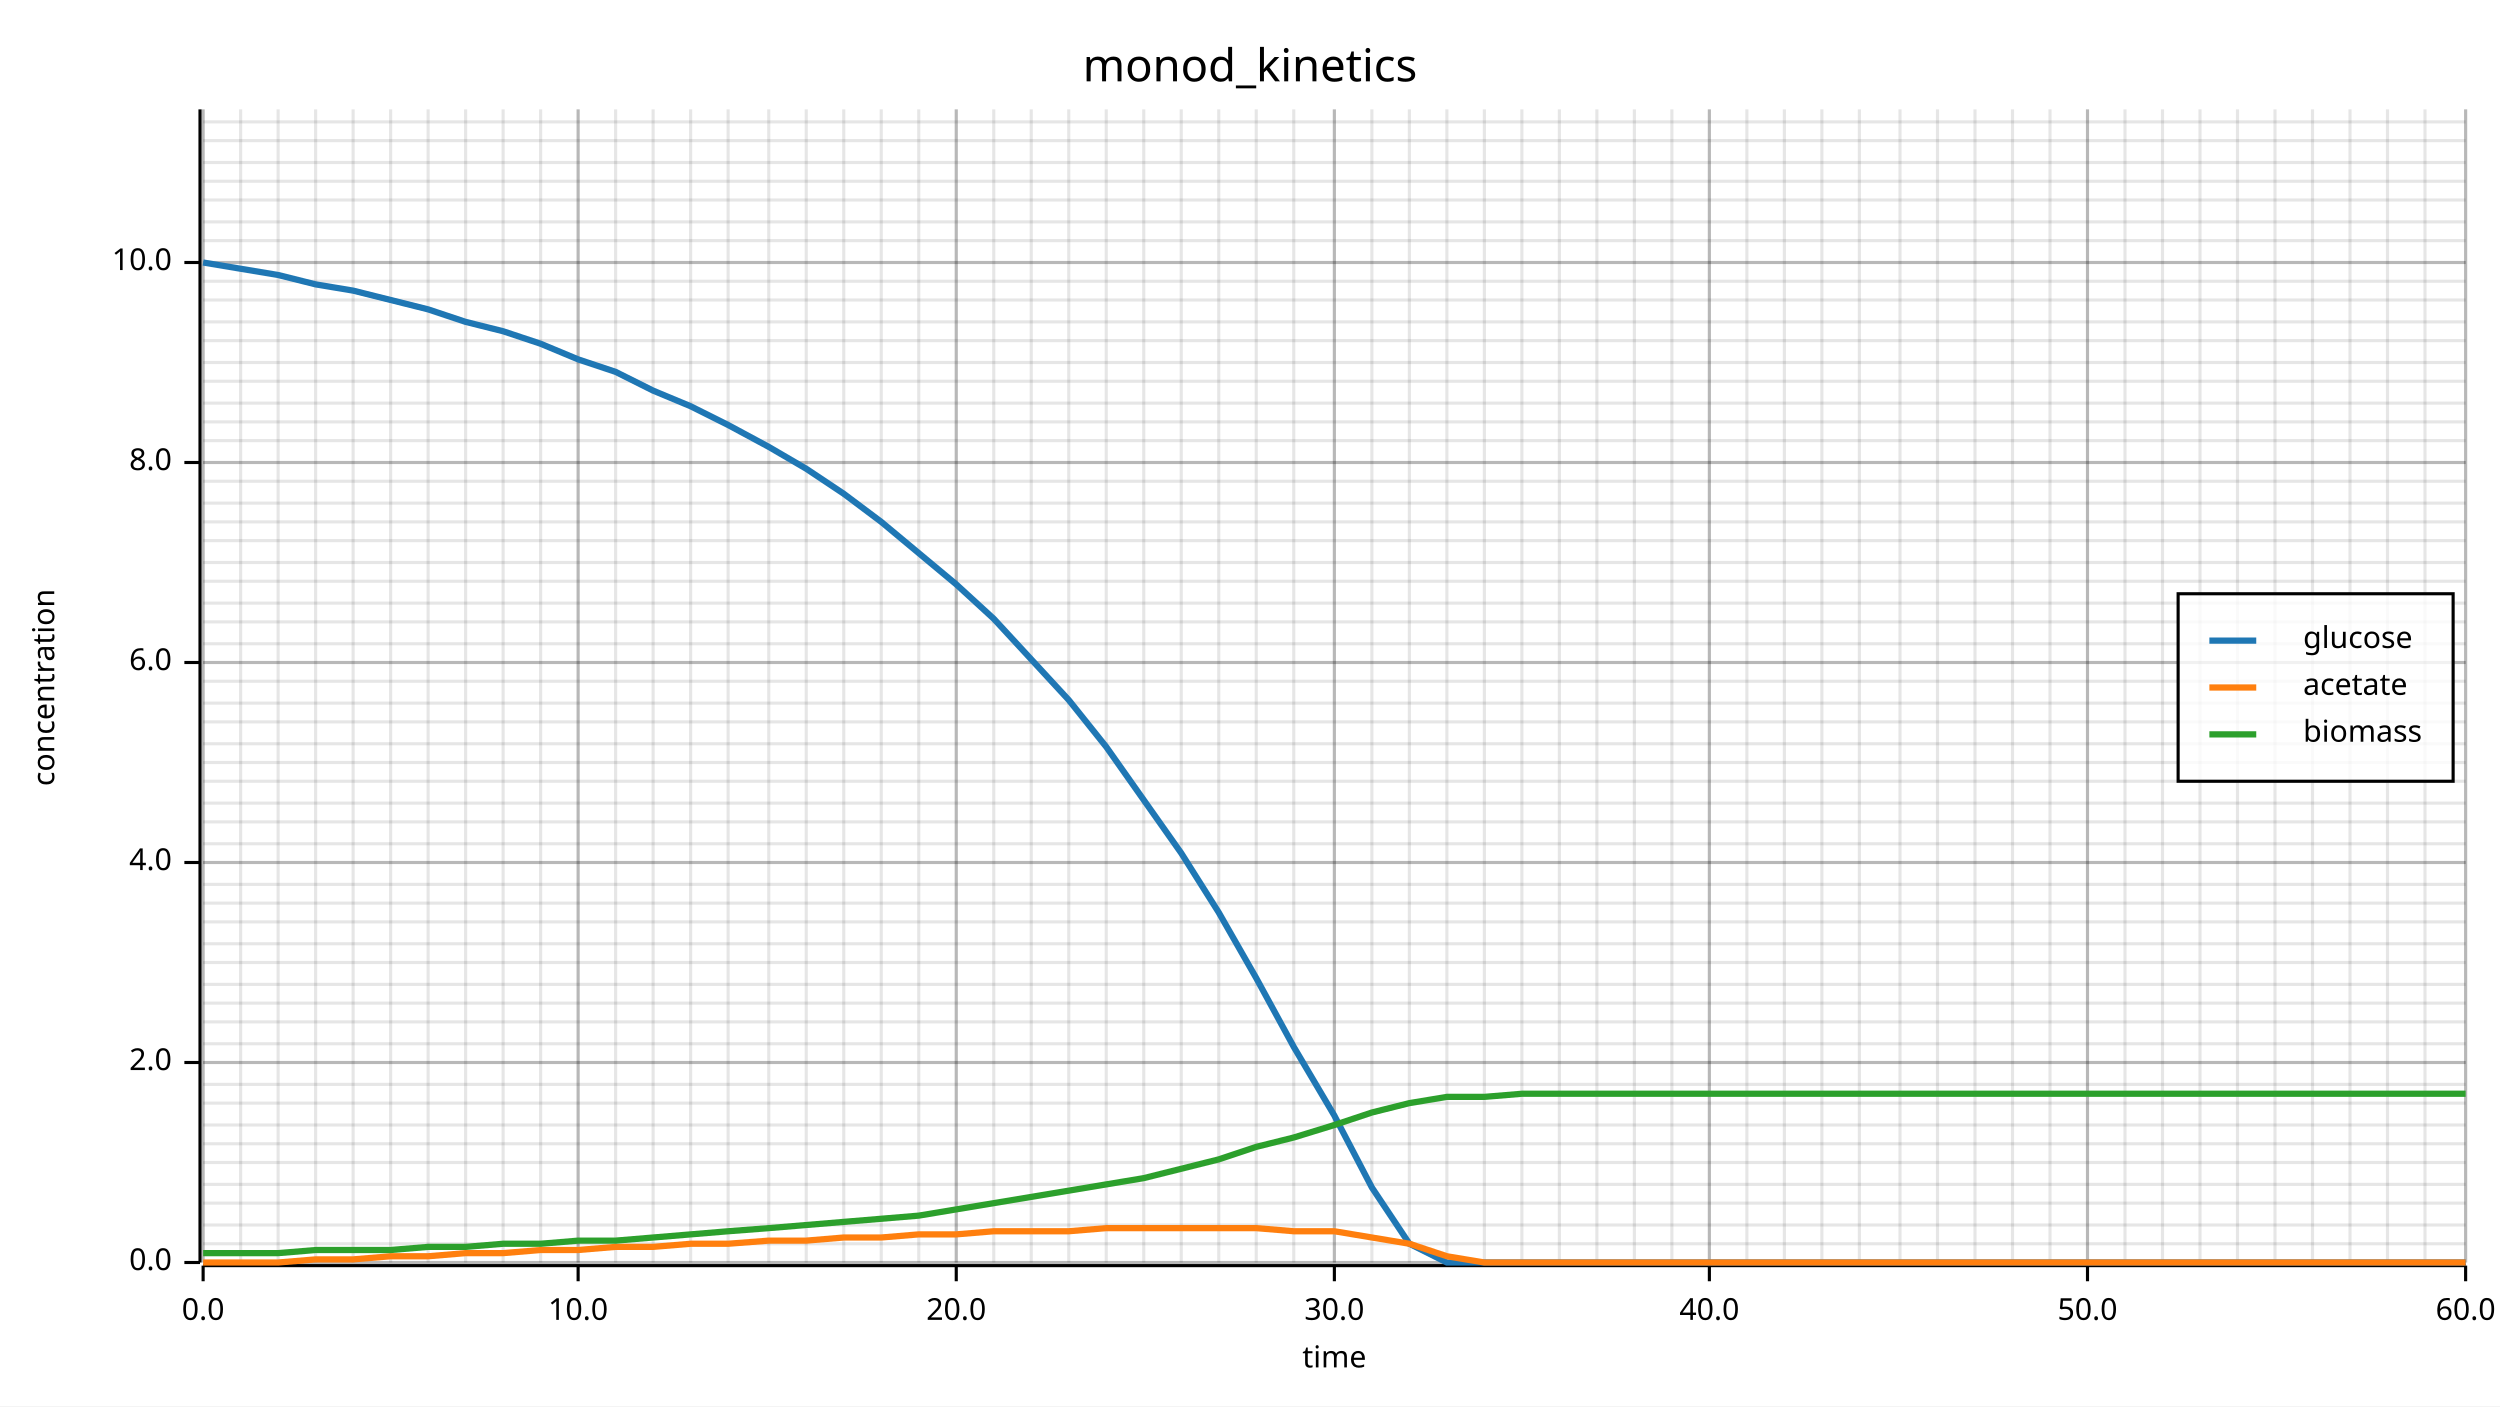
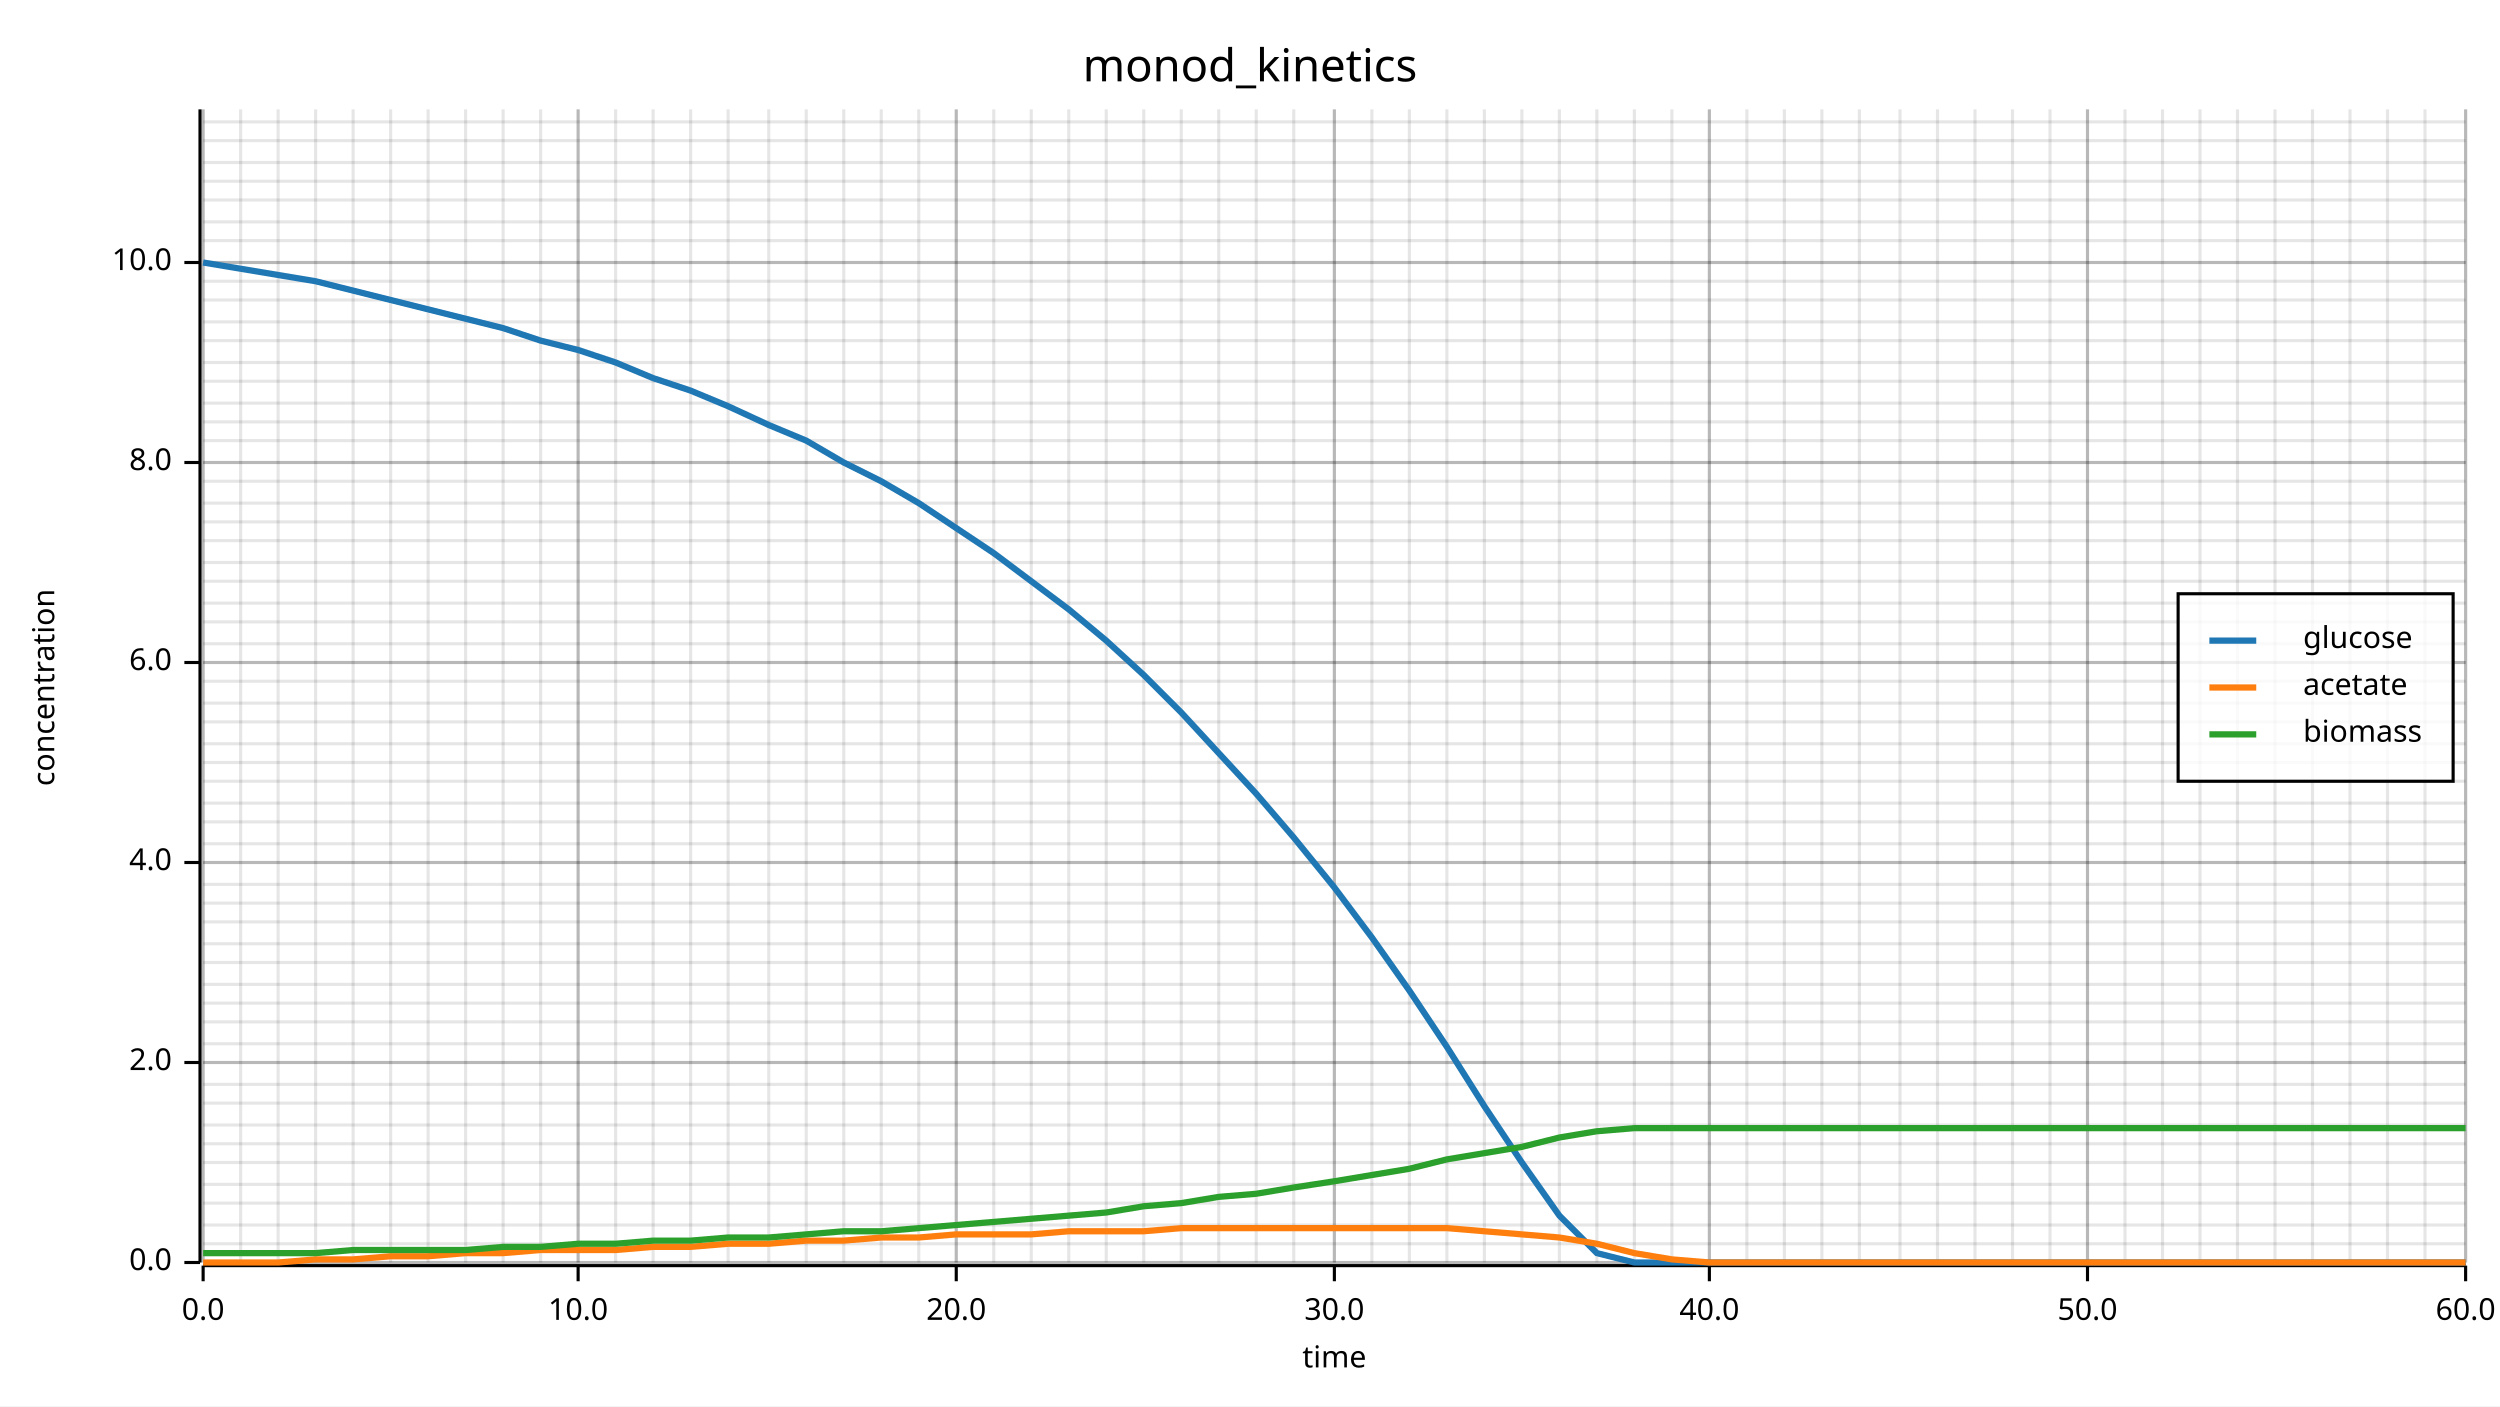
<svg xmlns="http://www.w3.org/2000/svg" width="800" height="450" viewBox="0 0 800 450">
  <rect x="0" y="0" width="800" height="450" opacity="1" fill="#FFFFFF" stroke="none" />
  <text x="400" y="15" dy="0.76em" text-anchor="middle" font-family="sans-serif" font-size="14.516" opacity="1" fill="#000000">
monod_kinetics
</text>
  <line opacity="0.1" stroke="#000000" stroke-width="1" x1="65" y1="404" x2="65" y2="35" />
  <line opacity="0.1" stroke="#000000" stroke-width="1" x1="77" y1="404" x2="77" y2="35" />
  <line opacity="0.1" stroke="#000000" stroke-width="1" x1="89" y1="404" x2="89" y2="35" />
  <line opacity="0.1" stroke="#000000" stroke-width="1" x1="101" y1="404" x2="101" y2="35" />
  <line opacity="0.1" stroke="#000000" stroke-width="1" x1="113" y1="404" x2="113" y2="35" />
  <line opacity="0.1" stroke="#000000" stroke-width="1" x1="125" y1="404" x2="125" y2="35" />
  <line opacity="0.1" stroke="#000000" stroke-width="1" x1="137" y1="404" x2="137" y2="35" />
  <line opacity="0.1" stroke="#000000" stroke-width="1" x1="149" y1="404" x2="149" y2="35" />
  <line opacity="0.1" stroke="#000000" stroke-width="1" x1="161" y1="404" x2="161" y2="35" />
  <line opacity="0.1" stroke="#000000" stroke-width="1" x1="173" y1="404" x2="173" y2="35" />
  <line opacity="0.1" stroke="#000000" stroke-width="1" x1="185" y1="404" x2="185" y2="35" />
  <line opacity="0.1" stroke="#000000" stroke-width="1" x1="197" y1="404" x2="197" y2="35" />
  <line opacity="0.1" stroke="#000000" stroke-width="1" x1="209" y1="404" x2="209" y2="35" />
  <line opacity="0.1" stroke="#000000" stroke-width="1" x1="221" y1="404" x2="221" y2="35" />
  <line opacity="0.1" stroke="#000000" stroke-width="1" x1="233" y1="404" x2="233" y2="35" />
  <line opacity="0.1" stroke="#000000" stroke-width="1" x1="246" y1="404" x2="246" y2="35" />
  <line opacity="0.1" stroke="#000000" stroke-width="1" x1="258" y1="404" x2="258" y2="35" />
  <line opacity="0.1" stroke="#000000" stroke-width="1" x1="270" y1="404" x2="270" y2="35" />
  <line opacity="0.1" stroke="#000000" stroke-width="1" x1="282" y1="404" x2="282" y2="35" />
  <line opacity="0.1" stroke="#000000" stroke-width="1" x1="294" y1="404" x2="294" y2="35" />
  <line opacity="0.1" stroke="#000000" stroke-width="1" x1="306" y1="404" x2="306" y2="35" />
  <line opacity="0.1" stroke="#000000" stroke-width="1" x1="318" y1="404" x2="318" y2="35" />
  <line opacity="0.1" stroke="#000000" stroke-width="1" x1="330" y1="404" x2="330" y2="35" />
  <line opacity="0.1" stroke="#000000" stroke-width="1" x1="342" y1="404" x2="342" y2="35" />
  <line opacity="0.1" stroke="#000000" stroke-width="1" x1="354" y1="404" x2="354" y2="35" />
  <line opacity="0.1" stroke="#000000" stroke-width="1" x1="366" y1="404" x2="366" y2="35" />
  <line opacity="0.1" stroke="#000000" stroke-width="1" x1="378" y1="404" x2="378" y2="35" />
  <line opacity="0.1" stroke="#000000" stroke-width="1" x1="390" y1="404" x2="390" y2="35" />
  <line opacity="0.1" stroke="#000000" stroke-width="1" x1="402" y1="404" x2="402" y2="35" />
  <line opacity="0.1" stroke="#000000" stroke-width="1" x1="414" y1="404" x2="414" y2="35" />
  <line opacity="0.1" stroke="#000000" stroke-width="1" x1="427" y1="404" x2="427" y2="35" />
  <line opacity="0.1" stroke="#000000" stroke-width="1" x1="439" y1="404" x2="439" y2="35" />
  <line opacity="0.1" stroke="#000000" stroke-width="1" x1="451" y1="404" x2="451" y2="35" />
  <line opacity="0.1" stroke="#000000" stroke-width="1" x1="463" y1="404" x2="463" y2="35" />
  <line opacity="0.1" stroke="#000000" stroke-width="1" x1="475" y1="404" x2="475" y2="35" />
  <line opacity="0.1" stroke="#000000" stroke-width="1" x1="487" y1="404" x2="487" y2="35" />
  <line opacity="0.1" stroke="#000000" stroke-width="1" x1="499" y1="404" x2="499" y2="35" />
  <line opacity="0.1" stroke="#000000" stroke-width="1" x1="511" y1="404" x2="511" y2="35" />
  <line opacity="0.1" stroke="#000000" stroke-width="1" x1="523" y1="404" x2="523" y2="35" />
  <line opacity="0.1" stroke="#000000" stroke-width="1" x1="535" y1="404" x2="535" y2="35" />
  <line opacity="0.1" stroke="#000000" stroke-width="1" x1="547" y1="404" x2="547" y2="35" />
  <line opacity="0.1" stroke="#000000" stroke-width="1" x1="559" y1="404" x2="559" y2="35" />
  <line opacity="0.1" stroke="#000000" stroke-width="1" x1="571" y1="404" x2="571" y2="35" />
  <line opacity="0.1" stroke="#000000" stroke-width="1" x1="583" y1="404" x2="583" y2="35" />
  <line opacity="0.1" stroke="#000000" stroke-width="1" x1="595" y1="404" x2="595" y2="35" />
  <line opacity="0.1" stroke="#000000" stroke-width="1" x1="608" y1="404" x2="608" y2="35" />
  <line opacity="0.1" stroke="#000000" stroke-width="1" x1="620" y1="404" x2="620" y2="35" />
  <line opacity="0.1" stroke="#000000" stroke-width="1" x1="632" y1="404" x2="632" y2="35" />
  <line opacity="0.1" stroke="#000000" stroke-width="1" x1="644" y1="404" x2="644" y2="35" />
  <line opacity="0.1" stroke="#000000" stroke-width="1" x1="656" y1="404" x2="656" y2="35" />
  <line opacity="0.1" stroke="#000000" stroke-width="1" x1="668" y1="404" x2="668" y2="35" />
  <line opacity="0.1" stroke="#000000" stroke-width="1" x1="680" y1="404" x2="680" y2="35" />
  <line opacity="0.1" stroke="#000000" stroke-width="1" x1="692" y1="404" x2="692" y2="35" />
  <line opacity="0.1" stroke="#000000" stroke-width="1" x1="704" y1="404" x2="704" y2="35" />
  <line opacity="0.1" stroke="#000000" stroke-width="1" x1="716" y1="404" x2="716" y2="35" />
  <line opacity="0.1" stroke="#000000" stroke-width="1" x1="728" y1="404" x2="728" y2="35" />
  <line opacity="0.1" stroke="#000000" stroke-width="1" x1="740" y1="404" x2="740" y2="35" />
  <line opacity="0.1" stroke="#000000" stroke-width="1" x1="752" y1="404" x2="752" y2="35" />
  <line opacity="0.1" stroke="#000000" stroke-width="1" x1="764" y1="404" x2="764" y2="35" />
  <line opacity="0.1" stroke="#000000" stroke-width="1" x1="776" y1="404" x2="776" y2="35" />
  <line opacity="0.1" stroke="#000000" stroke-width="1" x1="789" y1="404" x2="789" y2="35" />
  <line opacity="0.1" stroke="#000000" stroke-width="1" x1="65" y1="404" x2="789" y2="404" />
  <line opacity="0.1" stroke="#000000" stroke-width="1" x1="65" y1="398" x2="789" y2="398" />
  <line opacity="0.1" stroke="#000000" stroke-width="1" x1="65" y1="392" x2="789" y2="392" />
  <line opacity="0.1" stroke="#000000" stroke-width="1" x1="65" y1="385" x2="789" y2="385" />
  <line opacity="0.1" stroke="#000000" stroke-width="1" x1="65" y1="379" x2="789" y2="379" />
  <line opacity="0.1" stroke="#000000" stroke-width="1" x1="65" y1="372" x2="789" y2="372" />
  <line opacity="0.1" stroke="#000000" stroke-width="1" x1="65" y1="366" x2="789" y2="366" />
  <line opacity="0.1" stroke="#000000" stroke-width="1" x1="65" y1="360" x2="789" y2="360" />
  <line opacity="0.1" stroke="#000000" stroke-width="1" x1="65" y1="353" x2="789" y2="353" />
  <line opacity="0.1" stroke="#000000" stroke-width="1" x1="65" y1="347" x2="789" y2="347" />
  <line opacity="0.1" stroke="#000000" stroke-width="1" x1="65" y1="340" x2="789" y2="340" />
  <line opacity="0.1" stroke="#000000" stroke-width="1" x1="65" y1="334" x2="789" y2="334" />
  <line opacity="0.1" stroke="#000000" stroke-width="1" x1="65" y1="327" x2="789" y2="327" />
  <line opacity="0.1" stroke="#000000" stroke-width="1" x1="65" y1="321" x2="789" y2="321" />
  <line opacity="0.1" stroke="#000000" stroke-width="1" x1="65" y1="315" x2="789" y2="315" />
  <line opacity="0.1" stroke="#000000" stroke-width="1" x1="65" y1="308" x2="789" y2="308" />
  <line opacity="0.1" stroke="#000000" stroke-width="1" x1="65" y1="302" x2="789" y2="302" />
  <line opacity="0.1" stroke="#000000" stroke-width="1" x1="65" y1="295" x2="789" y2="295" />
  <line opacity="0.1" stroke="#000000" stroke-width="1" x1="65" y1="289" x2="789" y2="289" />
  <line opacity="0.1" stroke="#000000" stroke-width="1" x1="65" y1="283" x2="789" y2="283" />
  <line opacity="0.1" stroke="#000000" stroke-width="1" x1="65" y1="276" x2="789" y2="276" />
  <line opacity="0.1" stroke="#000000" stroke-width="1" x1="65" y1="270" x2="789" y2="270" />
  <line opacity="0.1" stroke="#000000" stroke-width="1" x1="65" y1="263" x2="789" y2="263" />
  <line opacity="0.1" stroke="#000000" stroke-width="1" x1="65" y1="257" x2="789" y2="257" />
  <line opacity="0.1" stroke="#000000" stroke-width="1" x1="65" y1="250" x2="789" y2="250" />
  <line opacity="0.1" stroke="#000000" stroke-width="1" x1="65" y1="244" x2="789" y2="244" />
  <line opacity="0.1" stroke="#000000" stroke-width="1" x1="65" y1="238" x2="789" y2="238" />
  <line opacity="0.1" stroke="#000000" stroke-width="1" x1="65" y1="231" x2="789" y2="231" />
  <line opacity="0.1" stroke="#000000" stroke-width="1" x1="65" y1="225" x2="789" y2="225" />
  <line opacity="0.1" stroke="#000000" stroke-width="1" x1="65" y1="218" x2="789" y2="218" />
  <line opacity="0.1" stroke="#000000" stroke-width="1" x1="65" y1="212" x2="789" y2="212" />
  <line opacity="0.1" stroke="#000000" stroke-width="1" x1="65" y1="206" x2="789" y2="206" />
  <line opacity="0.1" stroke="#000000" stroke-width="1" x1="65" y1="199" x2="789" y2="199" />
  <line opacity="0.1" stroke="#000000" stroke-width="1" x1="65" y1="193" x2="789" y2="193" />
  <line opacity="0.1" stroke="#000000" stroke-width="1" x1="65" y1="186" x2="789" y2="186" />
  <line opacity="0.1" stroke="#000000" stroke-width="1" x1="65" y1="180" x2="789" y2="180" />
  <line opacity="0.1" stroke="#000000" stroke-width="1" x1="65" y1="173" x2="789" y2="173" />
  <line opacity="0.1" stroke="#000000" stroke-width="1" x1="65" y1="167" x2="789" y2="167" />
  <line opacity="0.1" stroke="#000000" stroke-width="1" x1="65" y1="161" x2="789" y2="161" />
  <line opacity="0.1" stroke="#000000" stroke-width="1" x1="65" y1="154" x2="789" y2="154" />
  <line opacity="0.1" stroke="#000000" stroke-width="1" x1="65" y1="148" x2="789" y2="148" />
  <line opacity="0.1" stroke="#000000" stroke-width="1" x1="65" y1="141" x2="789" y2="141" />
  <line opacity="0.1" stroke="#000000" stroke-width="1" x1="65" y1="135" x2="789" y2="135" />
  <line opacity="0.1" stroke="#000000" stroke-width="1" x1="65" y1="129" x2="789" y2="129" />
  <line opacity="0.1" stroke="#000000" stroke-width="1" x1="65" y1="122" x2="789" y2="122" />
  <line opacity="0.1" stroke="#000000" stroke-width="1" x1="65" y1="116" x2="789" y2="116" />
  <line opacity="0.1" stroke="#000000" stroke-width="1" x1="65" y1="109" x2="789" y2="109" />
  <line opacity="0.1" stroke="#000000" stroke-width="1" x1="65" y1="103" x2="789" y2="103" />
  <line opacity="0.1" stroke="#000000" stroke-width="1" x1="65" y1="96" x2="789" y2="96" />
  <line opacity="0.1" stroke="#000000" stroke-width="1" x1="65" y1="90" x2="789" y2="90" />
  <line opacity="0.1" stroke="#000000" stroke-width="1" x1="65" y1="84" x2="789" y2="84" />
  <line opacity="0.1" stroke="#000000" stroke-width="1" x1="65" y1="77" x2="789" y2="77" />
  <line opacity="0.1" stroke="#000000" stroke-width="1" x1="65" y1="71" x2="789" y2="71" />
  <line opacity="0.1" stroke="#000000" stroke-width="1" x1="65" y1="64" x2="789" y2="64" />
  <line opacity="0.1" stroke="#000000" stroke-width="1" x1="65" y1="58" x2="789" y2="58" />
  <line opacity="0.1" stroke="#000000" stroke-width="1" x1="65" y1="52" x2="789" y2="52" />
  <line opacity="0.1" stroke="#000000" stroke-width="1" x1="65" y1="45" x2="789" y2="45" />
  <line opacity="0.1" stroke="#000000" stroke-width="1" x1="65" y1="39" x2="789" y2="39" />
  <text x="10" y="220" dy="0.76em" text-anchor="middle" font-family="sans-serif" font-size="9.677" opacity="1" fill="#000000" transform="rotate(270, 10, 220)">
concentration
</text>
  <text x="427" y="440" dy="-0.5ex" text-anchor="middle" font-family="sans-serif" font-size="9.677" opacity="1" fill="#000000">
time
</text>
  <line opacity="0.2" stroke="#000000" stroke-width="1" x1="65" y1="404" x2="65" y2="35" />
  <line opacity="0.2" stroke="#000000" stroke-width="1" x1="185" y1="404" x2="185" y2="35" />
  <line opacity="0.2" stroke="#000000" stroke-width="1" x1="306" y1="404" x2="306" y2="35" />
  <line opacity="0.2" stroke="#000000" stroke-width="1" x1="427" y1="404" x2="427" y2="35" />
  <line opacity="0.2" stroke="#000000" stroke-width="1" x1="547" y1="404" x2="547" y2="35" />
  <line opacity="0.2" stroke="#000000" stroke-width="1" x1="668" y1="404" x2="668" y2="35" />
  <line opacity="0.2" stroke="#000000" stroke-width="1" x1="789" y1="404" x2="789" y2="35" />
  <line opacity="0.2" stroke="#000000" stroke-width="1" x1="65" y1="404" x2="789" y2="404" />
  <line opacity="0.2" stroke="#000000" stroke-width="1" x1="65" y1="340" x2="789" y2="340" />
  <line opacity="0.2" stroke="#000000" stroke-width="1" x1="65" y1="276" x2="789" y2="276" />
  <line opacity="0.2" stroke="#000000" stroke-width="1" x1="65" y1="212" x2="789" y2="212" />
  <line opacity="0.2" stroke="#000000" stroke-width="1" x1="65" y1="148" x2="789" y2="148" />
  <line opacity="0.2" stroke="#000000" stroke-width="1" x1="65" y1="84" x2="789" y2="84" />
  <polyline fill="none" opacity="1" stroke="#000000" stroke-width="1" points="64,35 64,404 " />
  <text x="55" y="404" dy="0.5ex" text-anchor="end" font-family="sans-serif" font-size="9.677" opacity="1" fill="#000000">
0.0
</text>
  <polyline fill="none" opacity="1" stroke="#000000" stroke-width="1" points="59,404 64,404 " />
  <text x="55" y="340" dy="0.5ex" text-anchor="end" font-family="sans-serif" font-size="9.677" opacity="1" fill="#000000">
2.0
</text>
  <polyline fill="none" opacity="1" stroke="#000000" stroke-width="1" points="59,340 64,340 " />
  <text x="55" y="276" dy="0.5ex" text-anchor="end" font-family="sans-serif" font-size="9.677" opacity="1" fill="#000000">
4.0
</text>
  <polyline fill="none" opacity="1" stroke="#000000" stroke-width="1" points="59,276 64,276 " />
  <text x="55" y="212" dy="0.5ex" text-anchor="end" font-family="sans-serif" font-size="9.677" opacity="1" fill="#000000">
6.0
</text>
  <polyline fill="none" opacity="1" stroke="#000000" stroke-width="1" points="59,212 64,212 " />
  <text x="55" y="148" dy="0.5ex" text-anchor="end" font-family="sans-serif" font-size="9.677" opacity="1" fill="#000000">
8.0
</text>
  <polyline fill="none" opacity="1" stroke="#000000" stroke-width="1" points="59,148 64,148 " />
  <text x="55" y="84" dy="0.5ex" text-anchor="end" font-family="sans-serif" font-size="9.677" opacity="1" fill="#000000">
10.0
</text>
  <polyline fill="none" opacity="1" stroke="#000000" stroke-width="1" points="59,84 64,84 " />
  <polyline fill="none" opacity="1" stroke="#000000" stroke-width="1" points="65,405 789,405 " />
  <text x="65" y="415" dy="0.76em" text-anchor="middle" font-family="sans-serif" font-size="9.677" opacity="1" fill="#000000">
0.0
</text>
  <polyline fill="none" opacity="1" stroke="#000000" stroke-width="1" points="65,405 65,410 " />
  <text x="185" y="415" dy="0.76em" text-anchor="middle" font-family="sans-serif" font-size="9.677" opacity="1" fill="#000000">
10.0
</text>
  <polyline fill="none" opacity="1" stroke="#000000" stroke-width="1" points="185,405 185,410 " />
  <text x="306" y="415" dy="0.76em" text-anchor="middle" font-family="sans-serif" font-size="9.677" opacity="1" fill="#000000">
20.0
</text>
  <polyline fill="none" opacity="1" stroke="#000000" stroke-width="1" points="306,405 306,410 " />
  <text x="427" y="415" dy="0.76em" text-anchor="middle" font-family="sans-serif" font-size="9.677" opacity="1" fill="#000000">
30.0
</text>
  <polyline fill="none" opacity="1" stroke="#000000" stroke-width="1" points="427,405 427,410 " />
  <text x="547" y="415" dy="0.76em" text-anchor="middle" font-family="sans-serif" font-size="9.677" opacity="1" fill="#000000">
40.0
</text>
  <polyline fill="none" opacity="1" stroke="#000000" stroke-width="1" points="547,405 547,410 " />
  <text x="668" y="415" dy="0.76em" text-anchor="middle" font-family="sans-serif" font-size="9.677" opacity="1" fill="#000000">
50.0
</text>
  <polyline fill="none" opacity="1" stroke="#000000" stroke-width="1" points="668,405 668,410 " />
  <text x="789" y="415" dy="0.76em" text-anchor="middle" font-family="sans-serif" font-size="9.677" opacity="1" fill="#000000">
60.0
</text>
  <polyline fill="none" opacity="1" stroke="#000000" stroke-width="1" points="789,405 789,410 " />
-   <polyline fill="none" opacity="1" stroke="#1F77B4" stroke-width="2" points="65,84 77,86 89,88 101,91 113,93 125,96 137,99 149,103 161,106 173,110 185,115 197,119 209,125 221,130 233,136 246,143 258,150 270,158 282,167 294,177 306,187 318,198 330,211 342,224 354,239 366,256 378,273 390,292 402,313 414,335 427,357 439,380 451,398 463,404 475,404 487,404 499,404 511,404 523,404 535,404 547,404 559,404 571,404 583,404 595,404 608,404 620,404 632,404 644,404 656,404 668,404 680,404 692,404 704,404 716,404 728,404 740,404 752,404 764,404 776,404 789,404 " />
-   <polyline fill="none" opacity="1" stroke="#FF7F0E" stroke-width="2" points="65,404 77,404 89,404 101,403 113,403 125,402 137,402 149,401 161,401 173,400 185,400 197,399 209,399 221,398 233,398 246,397 258,397 270,396 282,396 294,395 306,395 318,394 330,394 342,394 354,393 366,393 378,393 390,393 402,393 414,394 427,394 439,396 451,398 463,402 475,404 487,404 499,404 511,404 523,404 535,404 547,404 559,404 571,404 583,404 595,404 608,404 620,404 632,404 644,404 656,404 668,404 680,404 692,404 704,404 716,404 728,404 740,404 752,404 764,404 776,404 789,404 " />
-   <polyline fill="none" opacity="1" stroke="#2CA02C" stroke-width="2" points="65,401 77,401 89,401 101,400 113,400 125,400 137,399 149,399 161,398 173,398 185,397 197,397 209,396 221,395 233,394 246,393 258,392 270,391 282,390 294,389 306,387 318,385 330,383 342,381 354,379 366,377 378,374 390,371 402,367 414,364 427,360 439,356 451,353 463,351 475,351 487,350 499,350 511,350 523,350 535,350 547,350 559,350 571,350 583,350 595,350 608,350 620,350 632,350 644,350 656,350 668,350 680,350 692,350 704,350 716,350 728,350 740,350 752,350 764,350 776,350 789,350 " />
+   <polyline fill="none" opacity="1" stroke="#1F77B4" stroke-width="2" points="65,84 77,86 89,88 101,90 113,93 125,96 137,99 149,102 161,105 173,109 185,112 197,116 209,121 221,125 233,130 246,136 258,141 270,148 282,154 294,161 306,169 318,177 330,186 342,195 354,205 366,216 378,228 390,241 402,254 414,268 427,284 439,300 451,317 463,335 475,354 487,372 499,389 511,401 523,404 535,404 547,404 559,404 571,404 583,404 595,404 608,404 620,404 632,404 644,404 656,404 668,404 680,404 692,404 704,404 716,404 728,404 740,404 752,404 764,404 776,404 789,404 " />
+   <polyline fill="none" opacity="1" stroke="#FF7F0E" stroke-width="2" points="65,404 77,404 89,404 101,403 113,403 125,402 137,402 149,401 161,401 173,400 185,400 197,400 209,399 221,399 233,398 246,398 258,397 270,397 282,396 294,396 306,395 318,395 330,395 342,394 354,394 366,394 378,393 390,393 402,393 414,393 427,393 439,393 451,393 463,393 475,394 487,395 499,396 511,398 523,401 535,403 547,404 559,404 571,404 583,404 595,404 608,404 620,404 632,404 644,404 656,404 668,404 680,404 692,404 704,404 716,404 728,404 740,404 752,404 764,404 776,404 789,404 " />
+   <polyline fill="none" opacity="1" stroke="#2CA02C" stroke-width="2" points="65,401 77,401 89,401 101,401 113,400 125,400 137,400 149,400 161,399 173,399 185,398 197,398 209,397 221,397 233,396 246,396 258,395 270,394 282,394 294,393 306,392 318,391 330,390 342,389 354,388 366,386 378,385 390,383 402,382 414,380 427,378 439,376 451,374 463,371 475,369 487,367 499,364 511,362 523,361 535,361 547,361 559,361 571,361 583,361 595,361 608,361 620,361 632,361 644,361 656,361 668,361 680,361 692,361 704,361 716,361 728,361 740,361 752,361 764,361 776,361 789,361 " />
  <rect x="697" y="190" width="88" height="60" opacity="0.8" fill="#FFFFFF" stroke="none" />
  <rect x="697" y="190" width="88" height="60" opacity="1" fill="none" stroke="#000000" />
  <text x="737" y="200" dy="0.76em" text-anchor="start" font-family="sans-serif" font-size="9.677" opacity="1" fill="#000000">
glucose
</text>
  <text x="737" y="215" dy="0.76em" text-anchor="start" font-family="sans-serif" font-size="9.677" opacity="1" fill="#000000">
acetate
</text>
  <text x="737" y="230" dy="0.76em" text-anchor="start" font-family="sans-serif" font-size="9.677" opacity="1" fill="#000000">
biomass
</text>
  <polyline fill="none" opacity="1" stroke="#1F77B4" stroke-width="2" points="707,205 722,205 " />
  <polyline fill="none" opacity="1" stroke="#FF7F0E" stroke-width="2" points="707,220 722,220 " />
  <polyline fill="none" opacity="1" stroke="#2CA02C" stroke-width="2" points="707,235 722,235 " />
</svg>
